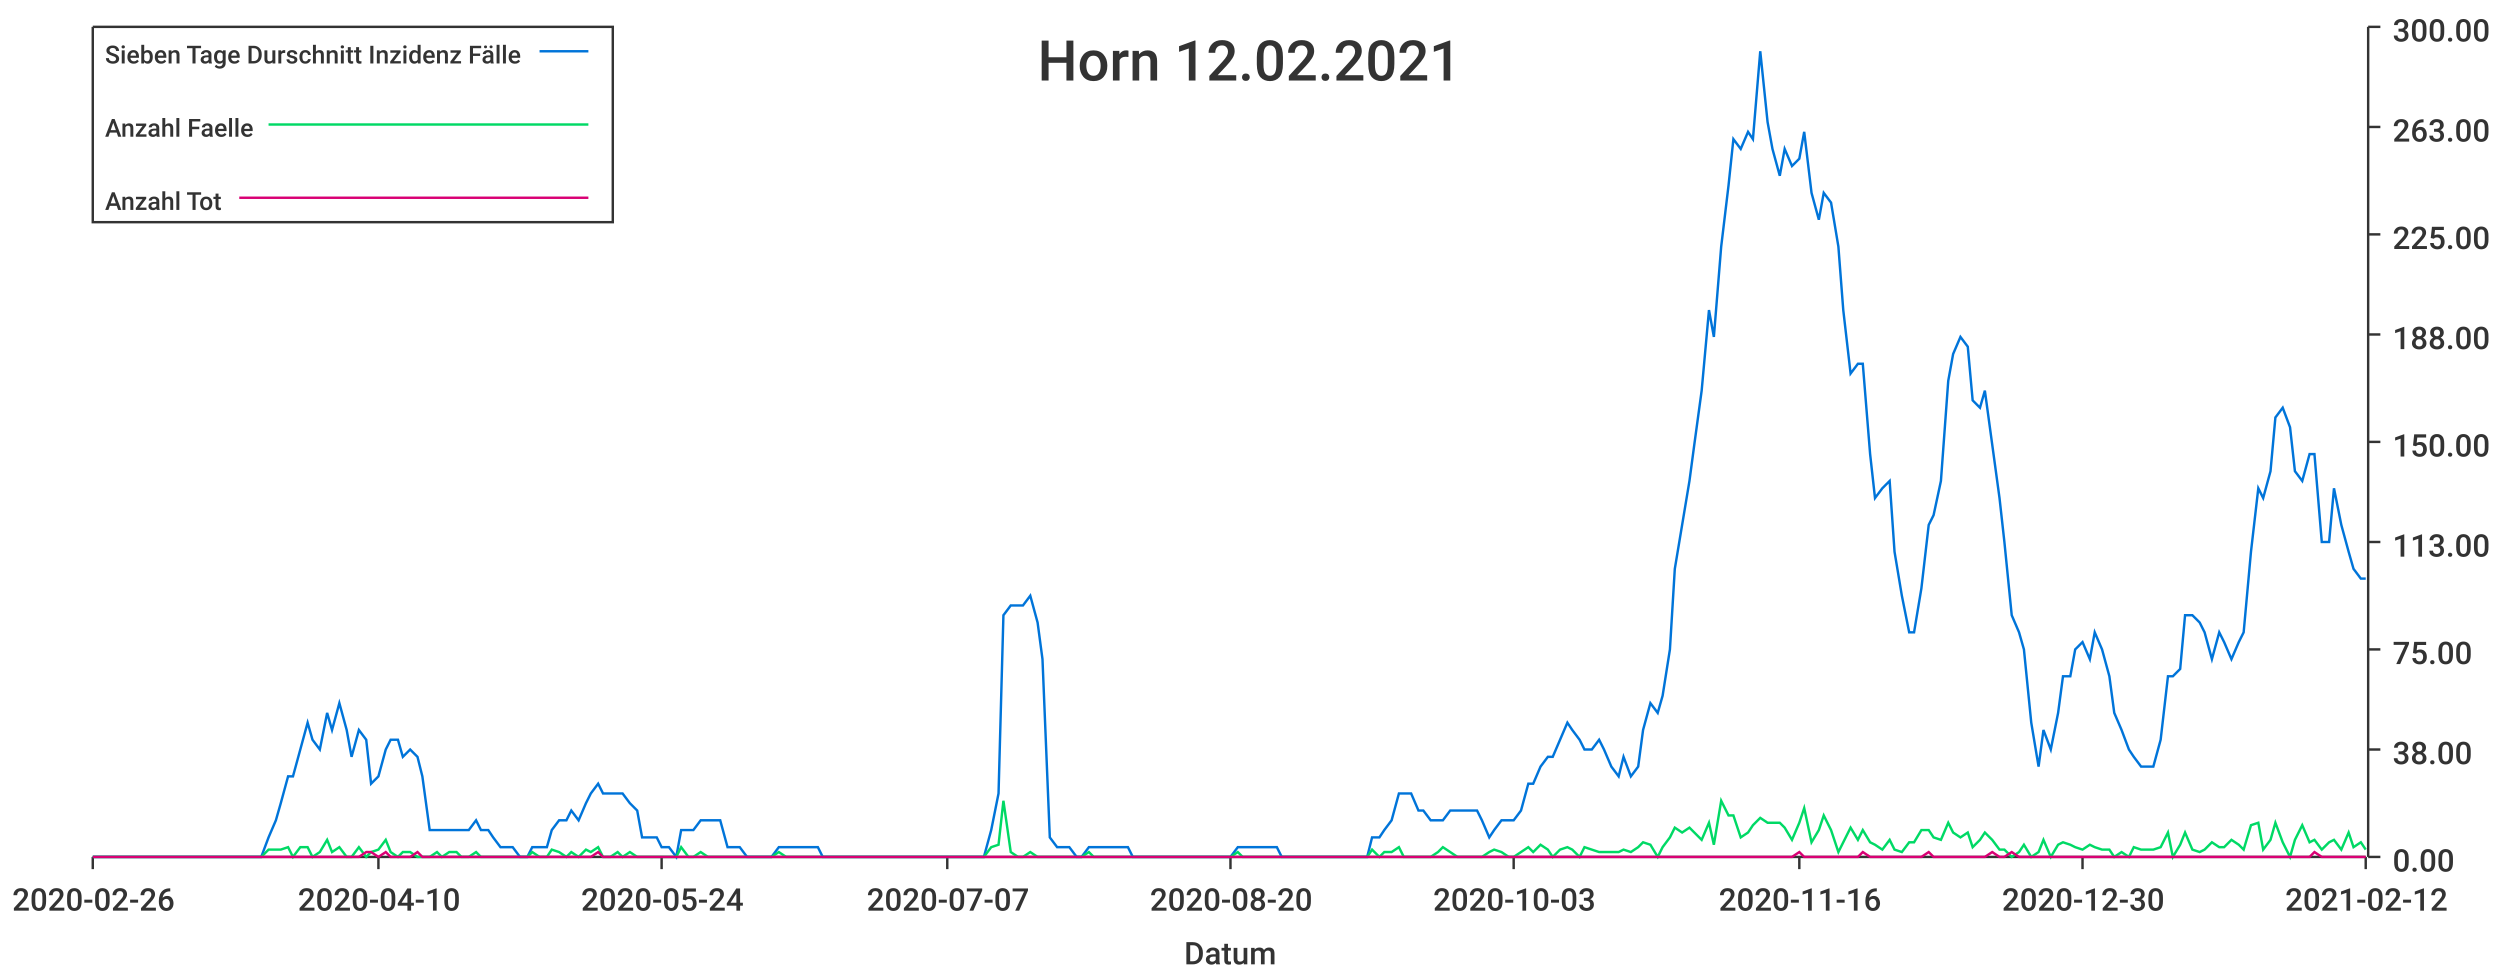
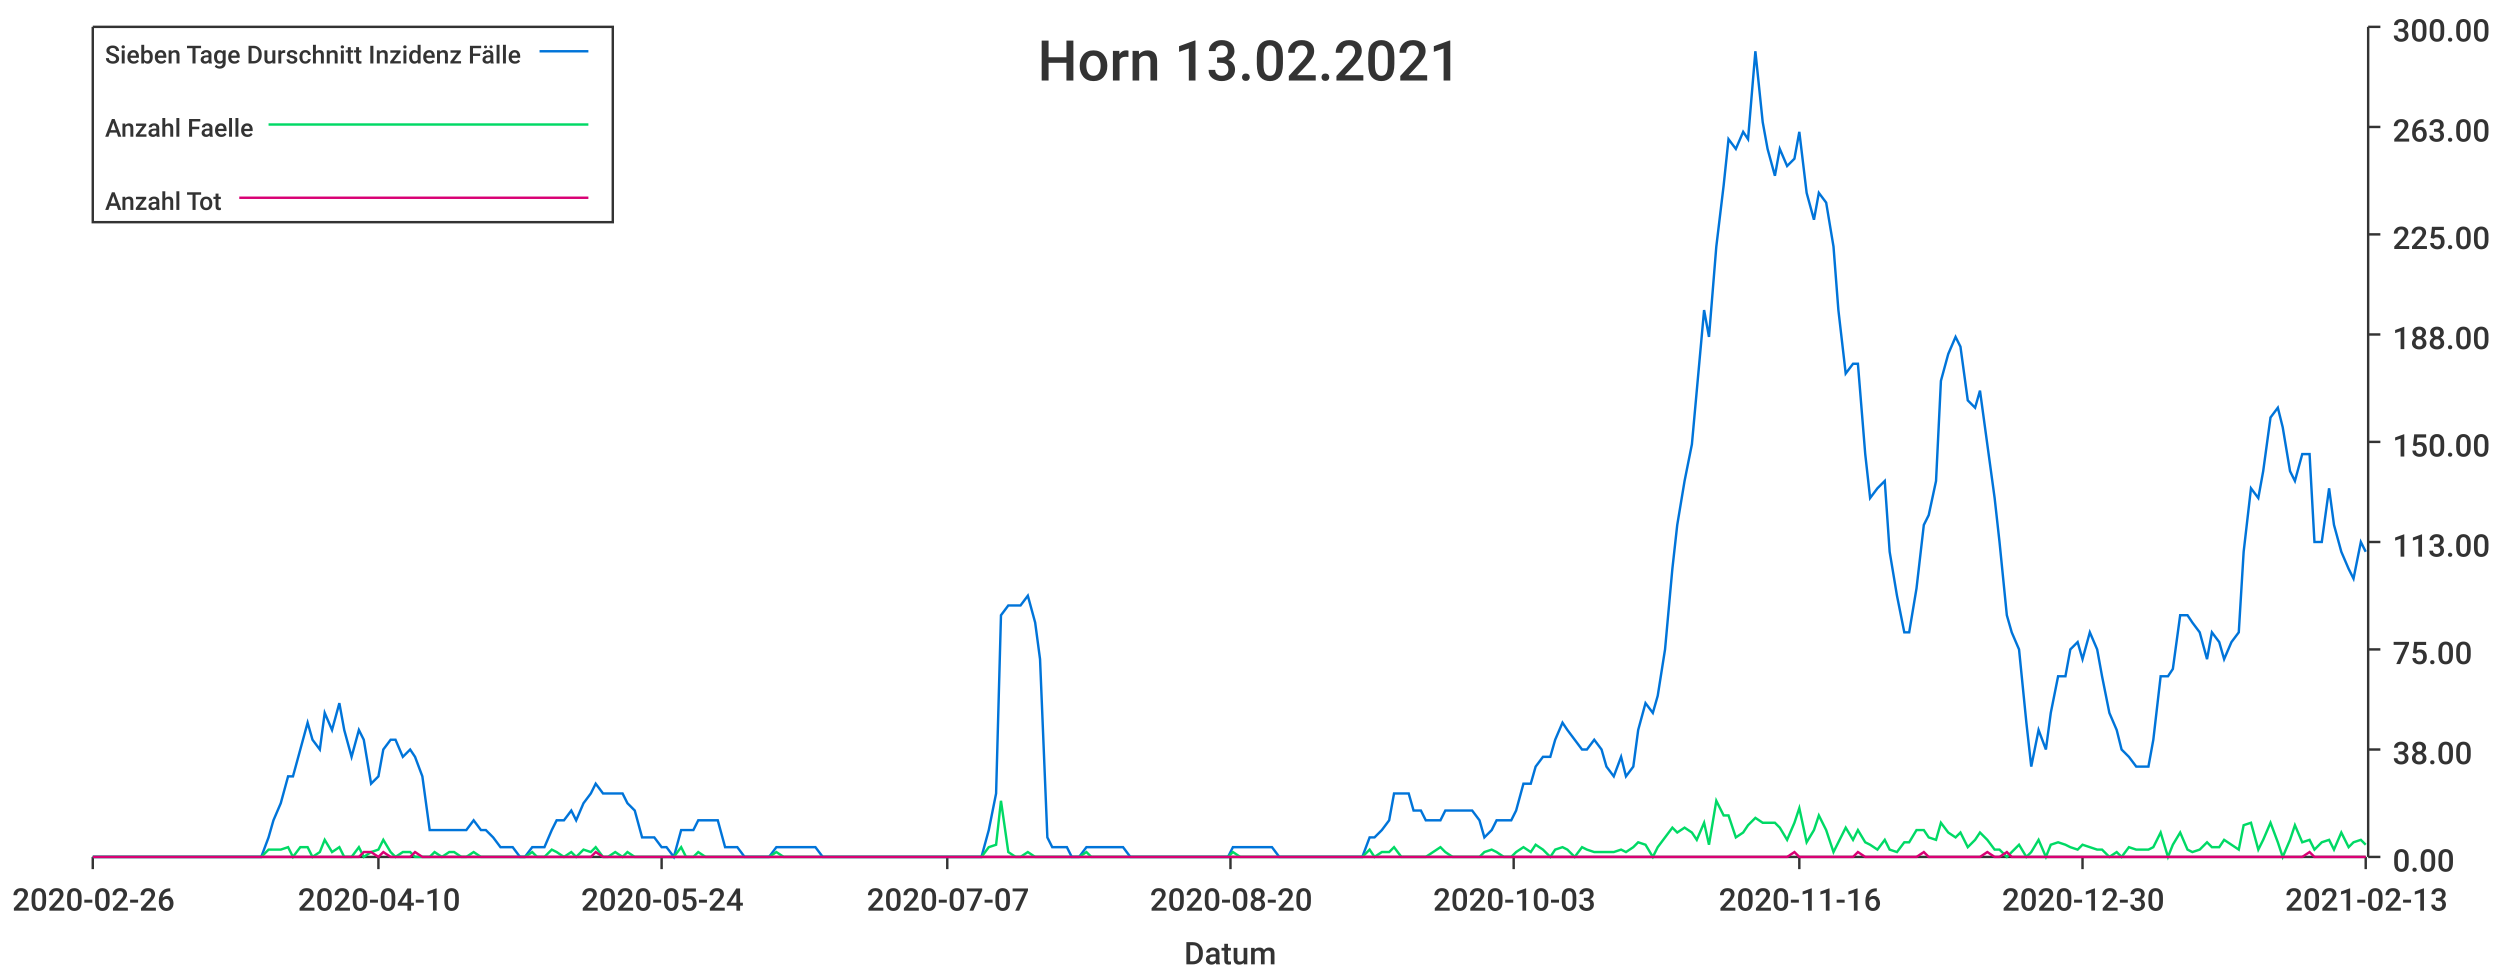
<svg xmlns="http://www.w3.org/2000/svg" width="1024" height="400">\n<path d="M 0 0 L 1024 0 L 1024 400 L 0 400 L 0 0" style="stroke-width:0;stroke:rgba(255,255,255,1.0);fill:rgba(255,255,255,1.0)" />
  <path d="M 38 11 L 969 11 L 969 351 L 38 351 L 38 11" style="stroke-width:0;stroke:rgba(255,255,255,1.0);fill:rgba(255,255,255,1.0)" />
  <path d="M 38 351 L 969 351" style="stroke-width:1;stroke:rgba(51,51,51,1.0);fill:none" />
  <path d="M 38 351 L 38 356" style="stroke-width:1;stroke:rgba(51,51,51,1.0);fill:none" />
  <text x="5" y="373" style="stroke-width:0;stroke:none;fill:rgba(51,51,51,1.0);font-size:12.8px;font-family:'Roboto Medium',sans-serif">2020-02-26</text>
  <path d="M 155 351 L 155 356" style="stroke-width:1;stroke:rgba(51,51,51,1.0);fill:none" />
  <text x="122" y="373" style="stroke-width:0;stroke:none;fill:rgba(51,51,51,1.0);font-size:12.8px;font-family:'Roboto Medium',sans-serif">2020-04-10</text>
  <path d="M 271 351 L 271 356" style="stroke-width:1;stroke:rgba(51,51,51,1.0);fill:none" />
  <text x="238" y="373" style="stroke-width:0;stroke:none;fill:rgba(51,51,51,1.0);font-size:12.8px;font-family:'Roboto Medium',sans-serif">2020-05-24</text>
  <path d="M 388 351 L 388 356" style="stroke-width:1;stroke:rgba(51,51,51,1.0);fill:none" />
  <text x="355" y="373" style="stroke-width:0;stroke:none;fill:rgba(51,51,51,1.0);font-size:12.8px;font-family:'Roboto Medium',sans-serif">2020-07-07</text>
  <path d="M 504 351 L 504 356" style="stroke-width:1;stroke:rgba(51,51,51,1.0);fill:none" />
  <text x="471" y="373" style="stroke-width:0;stroke:none;fill:rgba(51,51,51,1.0);font-size:12.8px;font-family:'Roboto Medium',sans-serif">2020-08-20</text>
  <path d="M 620 351 L 620 356" style="stroke-width:1;stroke:rgba(51,51,51,1.0);fill:none" />
  <text x="587" y="373" style="stroke-width:0;stroke:none;fill:rgba(51,51,51,1.0);font-size:12.8px;font-family:'Roboto Medium',sans-serif">2020-10-03</text>
  <path d="M 737 351 L 737 356" style="stroke-width:1;stroke:rgba(51,51,51,1.0);fill:none" />
  <text x="704" y="373" style="stroke-width:0;stroke:none;fill:rgba(51,51,51,1.0);font-size:12.8px;font-family:'Roboto Medium',sans-serif">2020-11-16</text>
  <path d="M 853 351 L 853 356" style="stroke-width:1;stroke:rgba(51,51,51,1.0);fill:none" />
  <text x="820" y="373" style="stroke-width:0;stroke:none;fill:rgba(51,51,51,1.0);font-size:12.8px;font-family:'Roboto Medium',sans-serif">2020-12-30</text>
  <path d="M 969 351 L 969 356" style="stroke-width:1;stroke:rgba(51,51,51,1.0);fill:none" />
-   <text x="936" y="373" style="stroke-width:0;stroke:none;fill:rgba(51,51,51,1.0);font-size:12.8px;font-family:'Roboto Medium',sans-serif">2021-02-12</text>
+   <text x="936" y="373" style="stroke-width:0;stroke:none;fill:rgba(51,51,51,1.0);font-size:12.8px;font-family:'Roboto Medium',sans-serif">2021-02-13</text>
  <text x="485" y="395" style="stroke-width:0;stroke:none;fill:rgba(51,51,51,1.0);font-size:12.8px;font-family:'Roboto Medium',sans-serif">Datum</text>
  <path d="M 970 351 L 970 11" style="stroke-width:1;stroke:rgba(51,51,51,1.0);fill:none" />
  <path d="M 970 351 L 975 351" style="stroke-width:1;stroke:rgba(51,51,51,1.0);fill:none" />
  <text x="980" y="357" style="stroke-width:0;stroke:none;fill:rgba(51,51,51,1.0);font-size:12.8px;font-family:'Roboto Medium',sans-serif">0.00</text>
  <path d="M 970 307 L 975 307" style="stroke-width:1;stroke:rgba(51,51,51,1.0);fill:none" />
  <text x="980" y="313" style="stroke-width:0;stroke:none;fill:rgba(51,51,51,1.0);font-size:12.8px;font-family:'Roboto Medium',sans-serif">38.00</text>
  <path d="M 970 266 L 975 266" style="stroke-width:1;stroke:rgba(51,51,51,1.0);fill:none" />
  <text x="980" y="272" style="stroke-width:0;stroke:none;fill:rgba(51,51,51,1.0);font-size:12.8px;font-family:'Roboto Medium',sans-serif">75.00</text>
  <path d="M 970 222 L 975 222" style="stroke-width:1;stroke:rgba(51,51,51,1.0);fill:none" />
  <text x="980" y="228" style="stroke-width:0;stroke:none;fill:rgba(51,51,51,1.0);font-size:12.8px;font-family:'Roboto Medium',sans-serif">113.00</text>
  <path d="M 970 181 L 975 181" style="stroke-width:1;stroke:rgba(51,51,51,1.0);fill:none" />
  <text x="980" y="187" style="stroke-width:0;stroke:none;fill:rgba(51,51,51,1.0);font-size:12.8px;font-family:'Roboto Medium',sans-serif">150.00</text>
  <path d="M 970 137 L 975 137" style="stroke-width:1;stroke:rgba(51,51,51,1.0);fill:none" />
  <text x="980" y="143" style="stroke-width:0;stroke:none;fill:rgba(51,51,51,1.0);font-size:12.8px;font-family:'Roboto Medium',sans-serif">188.00</text>
  <path d="M 970 96 L 975 96" style="stroke-width:1;stroke:rgba(51,51,51,1.0);fill:none" />
  <text x="980" y="102" style="stroke-width:0;stroke:none;fill:rgba(51,51,51,1.0);font-size:12.8px;font-family:'Roboto Medium',sans-serif">225.00</text>
  <path d="M 970 52 L 975 52" style="stroke-width:1;stroke:rgba(51,51,51,1.0);fill:none" />
  <text x="980" y="58" style="stroke-width:0;stroke:none;fill:rgba(51,51,51,1.0);font-size:12.8px;font-family:'Roboto Medium',sans-serif">263.00</text>
  <path d="M 970 11 L 975 11" style="stroke-width:1;stroke:rgba(51,51,51,1.0);fill:none" />
  <text x="980" y="17" style="stroke-width:0;stroke:none;fill:rgba(51,51,51,1.0);font-size:12.8px;font-family:'Roboto Medium',sans-serif">300.00</text>
-   <path d="M 38 351 L 41 351 L 44 351 L 46 351 L 49 351 L 52 351 L 54 351 L 57 351 L 60 351 L 62 351 L 65 351 L 68 351 L 70 351 L 73 351 L 76 351 L 78 351 L 81 351 L 83 351 L 86 351 L 89 351 L 91 351 L 94 351 L 97 351 L 99 351 L 102 351 L 105 351 L 107 351 L 110 343 L 113 336 L 115 329 L 118 318 L 120 318 L 123 307 L 126 296 L 128 303 L 131 307 L 134 292 L 136 299 L 139 288 L 142 299 L 144 310 L 147 299 L 150 303 L 152 321 L 155 318 L 158 307 L 160 303 L 163 303 L 165 310 L 168 307 L 171 310 L 173 318 L 176 340 L 179 340 L 181 340 L 184 340 L 187 340 L 189 340 L 192 340 L 195 336 L 197 340 L 200 340 L 202 343 L 205 347 L 208 347 L 210 347 L 213 351 L 216 351 L 218 347 L 221 347 L 224 347 L 226 340 L 229 336 L 232 336 L 234 332 L 237 336 L 240 329 L 242 325 L 245 321 L 247 325 L 250 325 L 253 325 L 255 325 L 258 329 L 261 332 L 263 343 L 266 343 L 269 343 L 271 347 L 274 347 L 277 351 L 279 340 L 282 340 L 284 340 L 287 336 L 290 336 L 292 336 L 295 336 L 298 347 L 300 347 L 303 347 L 306 351 L 308 351 L 311 351 L 314 351 L 316 351 L 319 347 L 322 347 L 324 347 L 327 347 L 329 347 L 332 347 L 335 347 L 337 351 L 340 351 L 343 351 L 345 351 L 348 351 L 351 351 L 353 351 L 356 351 L 359 351 L 361 351 L 364 351 L 366 351 L 369 351 L 372 351 L 374 351 L 377 351 L 380 351 L 382 351 L 385 351 L 388 351 L 390 351 L 393 351 L 396 351 L 398 351 L 401 351 L 403 351 L 406 340 L 409 325 L 411 252 L 414 248 L 417 248 L 419 248 L 422 244 L 425 255 L 427 270 L 430 343 L 433 347 L 435 347 L 438 347 L 441 351 L 443 351 L 446 347 L 448 347 L 451 347 L 454 347 L 456 347 L 459 347 L 462 347 L 464 351 L 467 351 L 470 351 L 472 351 L 475 351 L 478 351 L 480 351 L 483 351 L 485 351 L 488 351 L 491 351 L 493 351 L 496 351 L 499 351 L 501 351 L 504 351 L 507 347 L 509 347 L 512 347 L 515 347 L 517 347 L 520 347 L 523 347 L 525 351 L 528 351 L 530 351 L 533 351 L 536 351 L 538 351 L 541 351 L 544 351 L 546 351 L 549 351 L 552 351 L 554 351 L 557 351 L 560 351 L 562 343 L 565 343 L 567 340 L 570 336 L 573 325 L 575 325 L 578 325 L 581 332 L 583 332 L 586 336 L 589 336 L 591 336 L 594 332 L 597 332 L 599 332 L 602 332 L 605 332 L 607 336 L 610 343 L 612 340 L 615 336 L 618 336 L 620 336 L 623 332 L 626 321 L 628 321 L 631 314 L 634 310 L 636 310 L 639 303 L 642 296 L 644 299 L 647 303 L 649 307 L 652 307 L 655 303 L 657 307 L 660 314 L 663 318 L 665 310 L 668 318 L 671 314 L 673 299 L 676 288 L 679 292 L 681 285 L 684 266 L 686 233 L 689 215 L 692 197 L 694 182 L 697 160 L 700 127 L 702 138 L 705 101 L 708 76 L 710 57 L 713 61 L 716 54 L 718 57 L 721 21 L 724 50 L 726 61 L 729 72 L 731 61 L 734 68 L 737 65 L 739 54 L 742 79 L 745 90 L 747 79 L 750 83 L 753 101 L 755 127 L 758 153 L 761 149 L 763 149 L 766 186 L 768 204 L 771 200 L 774 197 L 776 226 L 779 244 L 782 259 L 784 259 L 787 241 L 790 215 L 792 211 L 795 197 L 798 156 L 800 145 L 803 138 L 806 142 L 808 164 L 811 167 L 813 160 L 816 182 L 819 204 L 821 222 L 824 252 L 827 259 L 829 266 L 832 296 L 835 314 L 837 299 L 840 307 L 843 292 L 845 277 L 848 277 L 850 266 L 853 263 L 856 270 L 858 259 L 861 266 L 864 277 L 866 292 L 869 299 L 872 307 L 874 310 L 877 314 L 880 314 L 882 314 L 885 303 L 888 277 L 890 277 L 893 274 L 895 252 L 898 252 L 901 255 L 903 259 L 906 270 L 909 259 L 911 263 L 914 270 L 917 263 L 919 259 L 922 226 L 925 200 L 927 204 L 930 193 L 932 171 L 935 167 L 938 175 L 940 193 L 943 197 L 946 186 L 948 186 L 951 222 L 954 222 L 956 200 L 959 215 L 962 226 L 964 233 L 967 237 L 969 237" style="stroke-width:1;stroke:rgba(0,116,217,1.0);fill:none" />
-   <path d="M 38 351 L 41 351 L 44 351 L 46 351 L 49 351 L 52 351 L 54 351 L 57 351 L 60 351 L 62 351 L 65 351 L 68 351 L 70 351 L 73 351 L 76 351 L 78 351 L 81 351 L 83 351 L 86 351 L 89 351 L 91 351 L 94 351 L 97 351 L 99 351 L 102 351 L 105 351 L 107 351 L 110 348 L 113 348 L 115 348 L 118 347 L 120 351 L 123 347 L 126 347 L 128 351 L 131 349 L 134 344 L 136 349 L 139 347 L 142 351 L 144 351 L 147 347 L 150 351 L 152 349 L 155 348 L 158 344 L 160 349 L 163 351 L 165 349 L 168 349 L 171 351 L 173 351 L 176 351 L 179 349 L 181 351 L 184 349 L 187 349 L 189 351 L 192 351 L 195 349 L 197 351 L 200 351 L 202 351 L 205 351 L 208 351 L 210 351 L 213 351 L 216 351 L 218 349 L 221 351 L 224 351 L 226 348 L 229 349 L 232 351 L 234 349 L 237 351 L 240 348 L 242 349 L 245 347 L 247 351 L 250 351 L 253 349 L 255 351 L 258 349 L 261 351 L 263 351 L 266 351 L 269 351 L 271 351 L 274 351 L 277 351 L 279 347 L 282 351 L 284 351 L 287 349 L 290 351 L 292 351 L 295 351 L 298 351 L 300 351 L 303 351 L 306 351 L 308 351 L 311 351 L 314 351 L 316 351 L 319 349 L 322 351 L 324 351 L 327 351 L 329 351 L 332 351 L 335 351 L 337 351 L 340 351 L 343 351 L 345 351 L 348 351 L 351 351 L 353 351 L 356 351 L 359 351 L 361 351 L 364 351 L 366 351 L 369 351 L 372 351 L 374 351 L 377 351 L 380 351 L 382 351 L 385 351 L 388 351 L 390 351 L 393 351 L 396 351 L 398 351 L 401 351 L 403 351 L 406 347 L 409 346 L 411 328 L 414 349 L 417 351 L 419 351 L 422 349 L 425 351 L 427 351 L 430 351 L 433 351 L 435 351 L 438 351 L 441 351 L 443 351 L 446 349 L 448 351 L 451 351 L 454 351 L 456 351 L 459 351 L 462 351 L 464 351 L 467 351 L 470 351 L 472 351 L 475 351 L 478 351 L 480 351 L 483 351 L 485 351 L 488 351 L 491 351 L 493 351 L 496 351 L 499 351 L 501 351 L 504 351 L 507 349 L 509 351 L 512 351 L 515 351 L 517 351 L 520 351 L 523 351 L 525 351 L 528 351 L 530 351 L 533 351 L 536 351 L 538 351 L 541 351 L 544 351 L 546 351 L 549 351 L 552 351 L 554 351 L 557 351 L 560 351 L 562 348 L 565 351 L 567 349 L 570 349 L 573 347 L 575 351 L 578 351 L 581 351 L 583 351 L 586 351 L 589 349 L 591 347 L 594 349 L 597 351 L 599 351 L 602 351 L 605 351 L 607 351 L 610 349 L 612 348 L 615 349 L 618 351 L 620 351 L 623 349 L 626 347 L 628 349 L 631 346 L 634 348 L 636 351 L 639 348 L 642 347 L 644 348 L 647 351 L 649 347 L 652 348 L 655 349 L 657 349 L 660 349 L 663 349 L 665 348 L 668 349 L 671 347 L 673 345 L 676 346 L 679 351 L 681 347 L 684 343 L 686 339 L 689 341 L 692 339 L 694 341 L 697 344 L 700 337 L 702 346 L 705 328 L 708 334 L 710 334 L 713 343 L 716 341 L 718 338 L 721 335 L 724 337 L 726 337 L 729 337 L 731 339 L 734 344 L 737 337 L 739 331 L 742 345 L 745 340 L 747 334 L 750 340 L 753 349 L 755 345 L 758 339 L 761 344 L 763 340 L 766 345 L 768 346 L 771 348 L 774 344 L 776 348 L 779 349 L 782 345 L 784 345 L 787 340 L 790 340 L 792 343 L 795 344 L 798 337 L 800 341 L 803 343 L 806 341 L 808 347 L 811 344 L 813 341 L 816 344 L 819 348 L 821 348 L 824 351 L 827 349 L 829 346 L 832 351 L 835 349 L 837 344 L 840 351 L 843 346 L 845 345 L 848 346 L 850 347 L 853 348 L 856 346 L 858 347 L 861 348 L 864 348 L 866 351 L 869 349 L 872 351 L 874 347 L 877 348 L 880 348 L 882 348 L 885 347 L 888 341 L 890 351 L 893 346 L 895 341 L 898 348 L 901 349 L 903 348 L 906 345 L 909 347 L 911 347 L 914 344 L 917 346 L 919 348 L 922 338 L 925 337 L 927 348 L 930 344 L 932 337 L 935 345 L 938 351 L 940 344 L 943 338 L 946 345 L 948 344 L 951 348 L 954 345 L 956 344 L 959 348 L 962 341 L 964 347 L 967 345 L 969 348" style="stroke-width:1;stroke:rgba(0,217,101,1.0);fill:none" />
-   <path d="M 38 351 L 41 351 L 44 351 L 46 351 L 49 351 L 52 351 L 54 351 L 57 351 L 60 351 L 62 351 L 65 351 L 68 351 L 70 351 L 73 351 L 76 351 L 78 351 L 81 351 L 83 351 L 86 351 L 89 351 L 91 351 L 94 351 L 97 351 L 99 351 L 102 351 L 105 351 L 107 351 L 110 351 L 113 351 L 115 351 L 118 351 L 120 351 L 123 351 L 126 351 L 128 351 L 131 351 L 134 351 L 136 351 L 139 351 L 142 351 L 144 351 L 147 351 L 150 349 L 152 349 L 155 351 L 158 349 L 160 351 L 163 351 L 165 351 L 168 351 L 171 349 L 173 351 L 176 351 L 179 351 L 181 351 L 184 351 L 187 351 L 189 351 L 192 351 L 195 351 L 197 351 L 200 351 L 202 351 L 205 351 L 208 351 L 210 351 L 213 351 L 216 351 L 218 351 L 221 351 L 224 351 L 226 351 L 229 351 L 232 351 L 234 351 L 237 351 L 240 351 L 242 351 L 245 349 L 247 351 L 250 351 L 253 351 L 255 351 L 258 351 L 261 351 L 263 351 L 266 351 L 269 351 L 271 351 L 274 351 L 277 351 L 279 351 L 282 351 L 284 351 L 287 351 L 290 351 L 292 351 L 295 351 L 298 351 L 300 351 L 303 351 L 306 351 L 308 351 L 311 351 L 314 351 L 316 351 L 319 351 L 322 351 L 324 351 L 327 351 L 329 351 L 332 351 L 335 351 L 337 351 L 340 351 L 343 351 L 345 351 L 348 351 L 351 351 L 353 351 L 356 351 L 359 351 L 361 351 L 364 351 L 366 351 L 369 351 L 372 351 L 374 351 L 377 351 L 380 351 L 382 351 L 385 351 L 388 351 L 390 351 L 393 351 L 396 351 L 398 351 L 401 351 L 403 351 L 406 351 L 409 351 L 411 351 L 414 351 L 417 351 L 419 351 L 422 351 L 425 351 L 427 351 L 430 351 L 433 351 L 435 351 L 438 351 L 441 351 L 443 351 L 446 351 L 448 351 L 451 351 L 454 351 L 456 351 L 459 351 L 462 351 L 464 351 L 467 351 L 470 351 L 472 351 L 475 351 L 478 351 L 480 351 L 483 351 L 485 351 L 488 351 L 491 351 L 493 351 L 496 351 L 499 351 L 501 351 L 504 351 L 507 351 L 509 351 L 512 351 L 515 351 L 517 351 L 520 351 L 523 351 L 525 351 L 528 351 L 530 351 L 533 351 L 536 351 L 538 351 L 541 351 L 544 351 L 546 351 L 549 351 L 552 351 L 554 351 L 557 351 L 560 351 L 562 351 L 565 351 L 567 351 L 570 351 L 573 351 L 575 351 L 578 351 L 581 351 L 583 351 L 586 351 L 589 351 L 591 351 L 594 351 L 597 351 L 599 351 L 602 351 L 605 351 L 607 351 L 610 351 L 612 351 L 615 351 L 618 351 L 620 351 L 623 351 L 626 351 L 628 351 L 631 351 L 634 351 L 636 351 L 639 351 L 642 351 L 644 351 L 647 351 L 649 351 L 652 351 L 655 351 L 657 351 L 660 351 L 663 351 L 665 351 L 668 351 L 671 351 L 673 351 L 676 351 L 679 351 L 681 351 L 684 351 L 686 351 L 689 351 L 692 351 L 694 351 L 697 351 L 700 351 L 702 351 L 705 351 L 708 351 L 710 351 L 713 351 L 716 351 L 718 351 L 721 351 L 724 351 L 726 351 L 729 351 L 731 351 L 734 351 L 737 349 L 739 351 L 742 351 L 745 351 L 747 351 L 750 351 L 753 351 L 755 351 L 758 351 L 761 351 L 763 349 L 766 351 L 768 351 L 771 351 L 774 351 L 776 351 L 779 351 L 782 351 L 784 351 L 787 351 L 790 349 L 792 351 L 795 351 L 798 351 L 800 351 L 803 351 L 806 351 L 808 351 L 811 351 L 813 351 L 816 349 L 819 351 L 821 351 L 824 349 L 827 351 L 829 351 L 832 351 L 835 351 L 837 351 L 840 351 L 843 351 L 845 351 L 848 351 L 850 351 L 853 351 L 856 351 L 858 351 L 861 351 L 864 351 L 866 351 L 869 351 L 872 351 L 874 351 L 877 351 L 880 351 L 882 351 L 885 351 L 888 351 L 890 351 L 893 351 L 895 351 L 898 351 L 901 351 L 903 351 L 906 351 L 909 351 L 911 351 L 914 351 L 917 351 L 919 351 L 922 351 L 925 351 L 927 351 L 930 351 L 932 351 L 935 351 L 938 351 L 940 351 L 943 351 L 946 351 L 948 349 L 951 351 L 954 351 L 956 351 L 959 351 L 962 351 L 964 351 L 967 351 L 969 351" style="stroke-width:1;stroke:rgba(217,0,116,1.0);fill:none" />
-   <text x="425" y="33" style="stroke-width:0;stroke:none;fill:rgba(51,51,51,1.0);font-size:23.0px;font-family:'Roboto Medium',sans-serif">Horn 12.02.2021</text>
+   <path d="M 38 351 L 41 351 L 44 351 L 46 351 L 49 351 L 52 351 L 54 351 L 57 351 L 60 351 L 62 351 L 65 351 L 68 351 L 70 351 L 73 351 L 75 351 L 78 351 L 81 351 L 83 351 L 86 351 L 89 351 L 91 351 L 94 351 L 97 351 L 99 351 L 102 351 L 104 351 L 107 351 L 110 343 L 112 336 L 115 329 L 118 318 L 120 318 L 123 307 L 126 296 L 128 303 L 131 307 L 133 292 L 136 299 L 139 288 L 141 299 L 144 310 L 147 299 L 149 303 L 152 321 L 155 318 L 157 307 L 160 303 L 162 303 L 165 310 L 168 307 L 170 310 L 173 318 L 176 340 L 178 340 L 181 340 L 184 340 L 186 340 L 189 340 L 191 340 L 194 336 L 197 340 L 199 340 L 202 343 L 205 347 L 207 347 L 210 347 L 213 351 L 215 351 L 218 347 L 220 347 L 223 347 L 226 340 L 228 336 L 231 336 L 234 332 L 236 336 L 239 329 L 242 325 L 244 321 L 247 325 L 249 325 L 252 325 L 255 325 L 257 329 L 260 332 L 263 343 L 265 343 L 268 343 L 271 347 L 273 347 L 276 351 L 279 340 L 281 340 L 284 340 L 286 336 L 289 336 L 292 336 L 294 336 L 297 347 L 300 347 L 302 347 L 305 351 L 308 351 L 310 351 L 313 351 L 315 351 L 318 347 L 321 347 L 323 347 L 326 347 L 329 347 L 331 347 L 334 347 L 337 351 L 339 351 L 342 351 L 344 351 L 347 351 L 350 351 L 352 351 L 355 351 L 358 351 L 360 351 L 363 351 L 366 351 L 368 351 L 371 351 L 373 351 L 376 351 L 379 351 L 381 351 L 384 351 L 387 351 L 389 351 L 392 351 L 395 351 L 397 351 L 400 351 L 402 351 L 405 340 L 408 325 L 410 252 L 413 248 L 416 248 L 418 248 L 421 244 L 424 255 L 426 270 L 429 343 L 431 347 L 434 347 L 437 347 L 439 351 L 442 351 L 445 347 L 447 347 L 450 347 L 453 347 L 455 347 L 458 347 L 460 347 L 463 351 L 466 351 L 468 351 L 471 351 L 474 351 L 476 351 L 479 351 L 482 351 L 484 351 L 487 351 L 489 351 L 492 351 L 495 351 L 497 351 L 500 351 L 503 351 L 505 347 L 508 347 L 511 347 L 513 347 L 516 347 L 519 347 L 521 347 L 524 351 L 526 351 L 529 351 L 532 351 L 534 351 L 537 351 L 540 351 L 542 351 L 545 351 L 548 351 L 550 351 L 553 351 L 555 351 L 558 351 L 561 343 L 563 343 L 566 340 L 569 336 L 571 325 L 574 325 L 577 325 L 579 332 L 582 332 L 584 336 L 587 336 L 590 336 L 592 332 L 595 332 L 598 332 L 600 332 L 603 332 L 606 336 L 608 343 L 611 340 L 613 336 L 616 336 L 619 336 L 621 332 L 624 321 L 627 321 L 629 314 L 632 310 L 635 310 L 637 303 L 640 296 L 642 299 L 645 303 L 648 307 L 650 307 L 653 303 L 656 307 L 658 314 L 661 318 L 664 310 L 666 318 L 669 314 L 671 299 L 674 288 L 677 292 L 679 285 L 682 266 L 685 233 L 687 215 L 690 197 L 693 182 L 695 160 L 698 127 L 700 138 L 703 101 L 706 76 L 708 57 L 711 61 L 714 54 L 716 57 L 719 21 L 722 50 L 724 61 L 727 72 L 729 61 L 732 68 L 735 65 L 737 54 L 740 79 L 743 90 L 745 79 L 748 83 L 751 101 L 753 127 L 756 153 L 759 149 L 761 149 L 764 186 L 766 204 L 769 200 L 772 197 L 774 226 L 777 244 L 780 259 L 782 259 L 785 241 L 788 215 L 790 211 L 793 197 L 795 156 L 798 145 L 801 138 L 803 142 L 806 164 L 809 167 L 811 160 L 814 182 L 817 204 L 819 222 L 822 252 L 824 259 L 827 266 L 830 296 L 832 314 L 835 299 L 838 307 L 840 292 L 843 277 L 846 277 L 848 266 L 851 263 L 853 270 L 856 259 L 859 266 L 861 277 L 864 292 L 867 299 L 869 307 L 872 310 L 875 314 L 877 314 L 880 314 L 882 303 L 885 277 L 888 277 L 890 274 L 893 252 L 896 252 L 898 255 L 901 259 L 904 270 L 906 259 L 909 263 L 911 270 L 914 263 L 917 259 L 919 226 L 922 200 L 925 204 L 927 193 L 930 171 L 933 167 L 935 175 L 938 193 L 940 197 L 943 186 L 946 186 L 948 222 L 951 222 L 954 200 L 956 215 L 959 226 L 962 233 L 964 237 L 967 222 L 969 226" style="stroke-width:1;stroke:rgba(0,116,217,1.0);fill:none" />
+   <path d="M 38 351 L 41 351 L 44 351 L 46 351 L 49 351 L 52 351 L 54 351 L 57 351 L 60 351 L 62 351 L 65 351 L 68 351 L 70 351 L 73 351 L 75 351 L 78 351 L 81 351 L 83 351 L 86 351 L 89 351 L 91 351 L 94 351 L 97 351 L 99 351 L 102 351 L 104 351 L 107 351 L 110 348 L 112 348 L 115 348 L 118 347 L 120 351 L 123 347 L 126 347 L 128 351 L 131 349 L 133 344 L 136 349 L 139 347 L 141 351 L 144 351 L 147 347 L 149 351 L 152 349 L 155 348 L 157 344 L 160 349 L 162 351 L 165 349 L 168 349 L 170 351 L 173 351 L 176 351 L 178 349 L 181 351 L 184 349 L 186 349 L 189 351 L 191 351 L 194 349 L 197 351 L 199 351 L 202 351 L 205 351 L 207 351 L 210 351 L 213 351 L 215 351 L 218 349 L 220 351 L 223 351 L 226 348 L 228 349 L 231 351 L 234 349 L 236 351 L 239 348 L 242 349 L 244 347 L 247 351 L 249 351 L 252 349 L 255 351 L 257 349 L 260 351 L 263 351 L 265 351 L 268 351 L 271 351 L 273 351 L 276 351 L 279 347 L 281 351 L 284 351 L 286 349 L 289 351 L 292 351 L 294 351 L 297 351 L 300 351 L 302 351 L 305 351 L 308 351 L 310 351 L 313 351 L 315 351 L 318 349 L 321 351 L 323 351 L 326 351 L 329 351 L 331 351 L 334 351 L 337 351 L 339 351 L 342 351 L 344 351 L 347 351 L 350 351 L 352 351 L 355 351 L 358 351 L 360 351 L 363 351 L 366 351 L 368 351 L 371 351 L 373 351 L 376 351 L 379 351 L 381 351 L 384 351 L 387 351 L 389 351 L 392 351 L 395 351 L 397 351 L 400 351 L 402 351 L 405 347 L 408 346 L 410 328 L 413 349 L 416 351 L 418 351 L 421 349 L 424 351 L 426 351 L 429 351 L 431 351 L 434 351 L 437 351 L 439 351 L 442 351 L 445 349 L 447 351 L 450 351 L 453 351 L 455 351 L 458 351 L 460 351 L 463 351 L 466 351 L 468 351 L 471 351 L 474 351 L 476 351 L 479 351 L 482 351 L 484 351 L 487 351 L 489 351 L 492 351 L 495 351 L 497 351 L 500 351 L 503 351 L 505 349 L 508 351 L 511 351 L 513 351 L 516 351 L 519 351 L 521 351 L 524 351 L 526 351 L 529 351 L 532 351 L 534 351 L 537 351 L 540 351 L 542 351 L 545 351 L 548 351 L 550 351 L 553 351 L 555 351 L 558 351 L 561 348 L 563 351 L 566 349 L 569 349 L 571 347 L 574 351 L 577 351 L 579 351 L 582 351 L 584 351 L 587 349 L 590 347 L 592 349 L 595 351 L 598 351 L 600 351 L 603 351 L 606 351 L 608 349 L 611 348 L 613 349 L 616 351 L 619 351 L 621 349 L 624 347 L 627 349 L 629 346 L 632 348 L 635 351 L 637 348 L 640 347 L 642 348 L 645 351 L 648 347 L 650 348 L 653 349 L 656 349 L 658 349 L 661 349 L 664 348 L 666 349 L 669 347 L 671 345 L 674 346 L 677 351 L 679 347 L 682 343 L 685 339 L 687 341 L 690 339 L 693 341 L 695 344 L 698 337 L 700 346 L 703 328 L 706 334 L 708 334 L 711 343 L 714 341 L 716 338 L 719 335 L 722 337 L 724 337 L 727 337 L 729 339 L 732 344 L 735 337 L 737 331 L 740 345 L 743 340 L 745 334 L 748 340 L 751 349 L 753 345 L 756 339 L 759 344 L 761 340 L 764 345 L 766 346 L 769 348 L 772 344 L 774 348 L 777 349 L 780 345 L 782 345 L 785 340 L 788 340 L 790 343 L 793 344 L 795 337 L 798 341 L 801 343 L 803 341 L 806 347 L 809 344 L 811 341 L 814 344 L 817 348 L 819 348 L 822 351 L 824 349 L 827 346 L 830 351 L 832 349 L 835 344 L 838 351 L 840 346 L 843 345 L 846 346 L 848 347 L 851 348 L 853 346 L 856 347 L 859 348 L 861 348 L 864 351 L 867 349 L 869 351 L 872 347 L 875 348 L 877 348 L 880 348 L 882 347 L 885 341 L 888 351 L 890 346 L 893 341 L 896 348 L 898 349 L 901 348 L 904 345 L 906 347 L 909 347 L 911 344 L 914 346 L 917 348 L 919 338 L 922 337 L 925 348 L 927 344 L 930 337 L 933 345 L 935 351 L 938 344 L 940 338 L 943 345 L 946 344 L 948 348 L 951 345 L 954 344 L 956 348 L 959 341 L 962 347 L 964 345 L 967 344 L 969 346" style="stroke-width:1;stroke:rgba(0,217,101,1.0);fill:none" />
+   <path d="M 38 351 L 41 351 L 44 351 L 46 351 L 49 351 L 52 351 L 54 351 L 57 351 L 60 351 L 62 351 L 65 351 L 68 351 L 70 351 L 73 351 L 75 351 L 78 351 L 81 351 L 83 351 L 86 351 L 89 351 L 91 351 L 94 351 L 97 351 L 99 351 L 102 351 L 104 351 L 107 351 L 110 351 L 112 351 L 115 351 L 118 351 L 120 351 L 123 351 L 126 351 L 128 351 L 131 351 L 133 351 L 136 351 L 139 351 L 141 351 L 144 351 L 147 351 L 149 349 L 152 349 L 155 351 L 157 349 L 160 351 L 162 351 L 165 351 L 168 351 L 170 349 L 173 351 L 176 351 L 178 351 L 181 351 L 184 351 L 186 351 L 189 351 L 191 351 L 194 351 L 197 351 L 199 351 L 202 351 L 205 351 L 207 351 L 210 351 L 213 351 L 215 351 L 218 351 L 220 351 L 223 351 L 226 351 L 228 351 L 231 351 L 234 351 L 236 351 L 239 351 L 242 351 L 244 349 L 247 351 L 249 351 L 252 351 L 255 351 L 257 351 L 260 351 L 263 351 L 265 351 L 268 351 L 271 351 L 273 351 L 276 351 L 279 351 L 281 351 L 284 351 L 286 351 L 289 351 L 292 351 L 294 351 L 297 351 L 300 351 L 302 351 L 305 351 L 308 351 L 310 351 L 313 351 L 315 351 L 318 351 L 321 351 L 323 351 L 326 351 L 329 351 L 331 351 L 334 351 L 337 351 L 339 351 L 342 351 L 344 351 L 347 351 L 350 351 L 352 351 L 355 351 L 358 351 L 360 351 L 363 351 L 366 351 L 368 351 L 371 351 L 373 351 L 376 351 L 379 351 L 381 351 L 384 351 L 387 351 L 389 351 L 392 351 L 395 351 L 397 351 L 400 351 L 402 351 L 405 351 L 408 351 L 410 351 L 413 351 L 416 351 L 418 351 L 421 351 L 424 351 L 426 351 L 429 351 L 431 351 L 434 351 L 437 351 L 439 351 L 442 351 L 445 351 L 447 351 L 450 351 L 453 351 L 455 351 L 458 351 L 460 351 L 463 351 L 466 351 L 468 351 L 471 351 L 474 351 L 476 351 L 479 351 L 482 351 L 484 351 L 487 351 L 489 351 L 492 351 L 495 351 L 497 351 L 500 351 L 503 351 L 505 351 L 508 351 L 511 351 L 513 351 L 516 351 L 519 351 L 521 351 L 524 351 L 526 351 L 529 351 L 532 351 L 534 351 L 537 351 L 540 351 L 542 351 L 545 351 L 548 351 L 550 351 L 553 351 L 555 351 L 558 351 L 561 351 L 563 351 L 566 351 L 569 351 L 571 351 L 574 351 L 577 351 L 579 351 L 582 351 L 584 351 L 587 351 L 590 351 L 592 351 L 595 351 L 598 351 L 600 351 L 603 351 L 606 351 L 608 351 L 611 351 L 613 351 L 616 351 L 619 351 L 621 351 L 624 351 L 627 351 L 629 351 L 632 351 L 635 351 L 637 351 L 640 351 L 642 351 L 645 351 L 648 351 L 650 351 L 653 351 L 656 351 L 658 351 L 661 351 L 664 351 L 666 351 L 669 351 L 671 351 L 674 351 L 677 351 L 679 351 L 682 351 L 685 351 L 687 351 L 690 351 L 693 351 L 695 351 L 698 351 L 700 351 L 703 351 L 706 351 L 708 351 L 711 351 L 714 351 L 716 351 L 719 351 L 722 351 L 724 351 L 727 351 L 729 351 L 732 351 L 735 349 L 737 351 L 740 351 L 743 351 L 745 351 L 748 351 L 751 351 L 753 351 L 756 351 L 759 351 L 761 349 L 764 351 L 766 351 L 769 351 L 772 351 L 774 351 L 777 351 L 780 351 L 782 351 L 785 351 L 788 349 L 790 351 L 793 351 L 795 351 L 798 351 L 801 351 L 803 351 L 806 351 L 809 351 L 811 351 L 814 349 L 817 351 L 819 351 L 822 349 L 824 351 L 827 351 L 830 351 L 832 351 L 835 351 L 838 351 L 840 351 L 843 351 L 846 351 L 848 351 L 851 351 L 853 351 L 856 351 L 859 351 L 861 351 L 864 351 L 867 351 L 869 351 L 872 351 L 875 351 L 877 351 L 880 351 L 882 351 L 885 351 L 888 351 L 890 351 L 893 351 L 896 351 L 898 351 L 901 351 L 904 351 L 906 351 L 909 351 L 911 351 L 914 351 L 917 351 L 919 351 L 922 351 L 925 351 L 927 351 L 930 351 L 933 351 L 935 351 L 938 351 L 940 351 L 943 351 L 946 349 L 948 351 L 951 351 L 954 351 L 956 351 L 959 351 L 962 351 L 964 351 L 967 351 L 969 351" style="stroke-width:1;stroke:rgba(217,0,116,1.0);fill:none" />
+   <text x="425" y="33" style="stroke-width:0;stroke:none;fill:rgba(51,51,51,1.0);font-size:23.0px;font-family:'Roboto Medium',sans-serif">Horn 13.02.2021</text>
  <path d="M 38 11 L 251 11 L 251 91 L 38 91 L 38 11" style="stroke-width:1;stroke:rgba(51,51,51,1.0);fill:rgba(255,255,255,1.0)" />
  <text x="43" y="26" style="stroke-width:0;stroke:none;fill:rgba(51,51,51,1.0);font-size:10.2px;font-family:'Roboto Medium',sans-serif">Sieben Tage Durschnitt Inzidenz Fälle</text>
  <path d="M 221 21 L 241 21" style="stroke-width:1;stroke:rgba(0,116,217,1.0);fill:none" />
  <text x="43" y="56" style="stroke-width:0;stroke:none;fill:rgba(51,51,51,1.0);font-size:10.2px;font-family:'Roboto Medium',sans-serif">Anzahl Faelle</text>
  <path d="M 110 51 L 241 51" style="stroke-width:1;stroke:rgba(0,217,101,1.0);fill:none" />
  <text x="43" y="86" style="stroke-width:0;stroke:none;fill:rgba(51,51,51,1.0);font-size:10.2px;font-family:'Roboto Medium',sans-serif">Anzahl Tot</text>
  <path d="M 98 81 L 241 81" style="stroke-width:1;stroke:rgba(217,0,116,1.0);fill:none" />
</svg>
